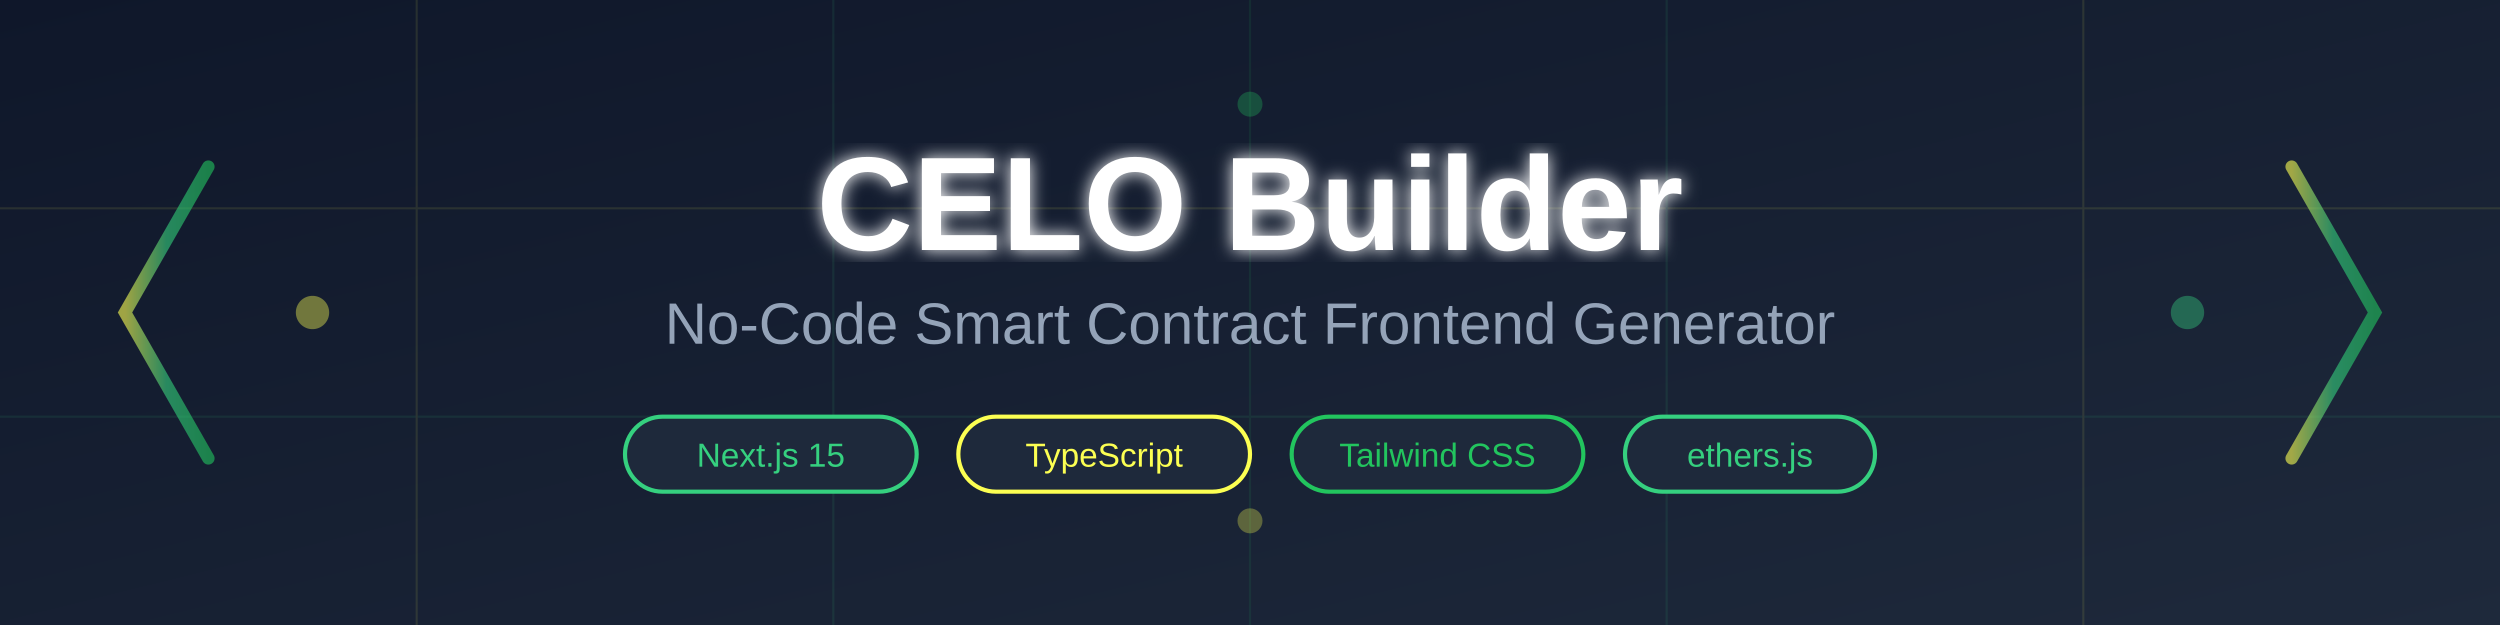
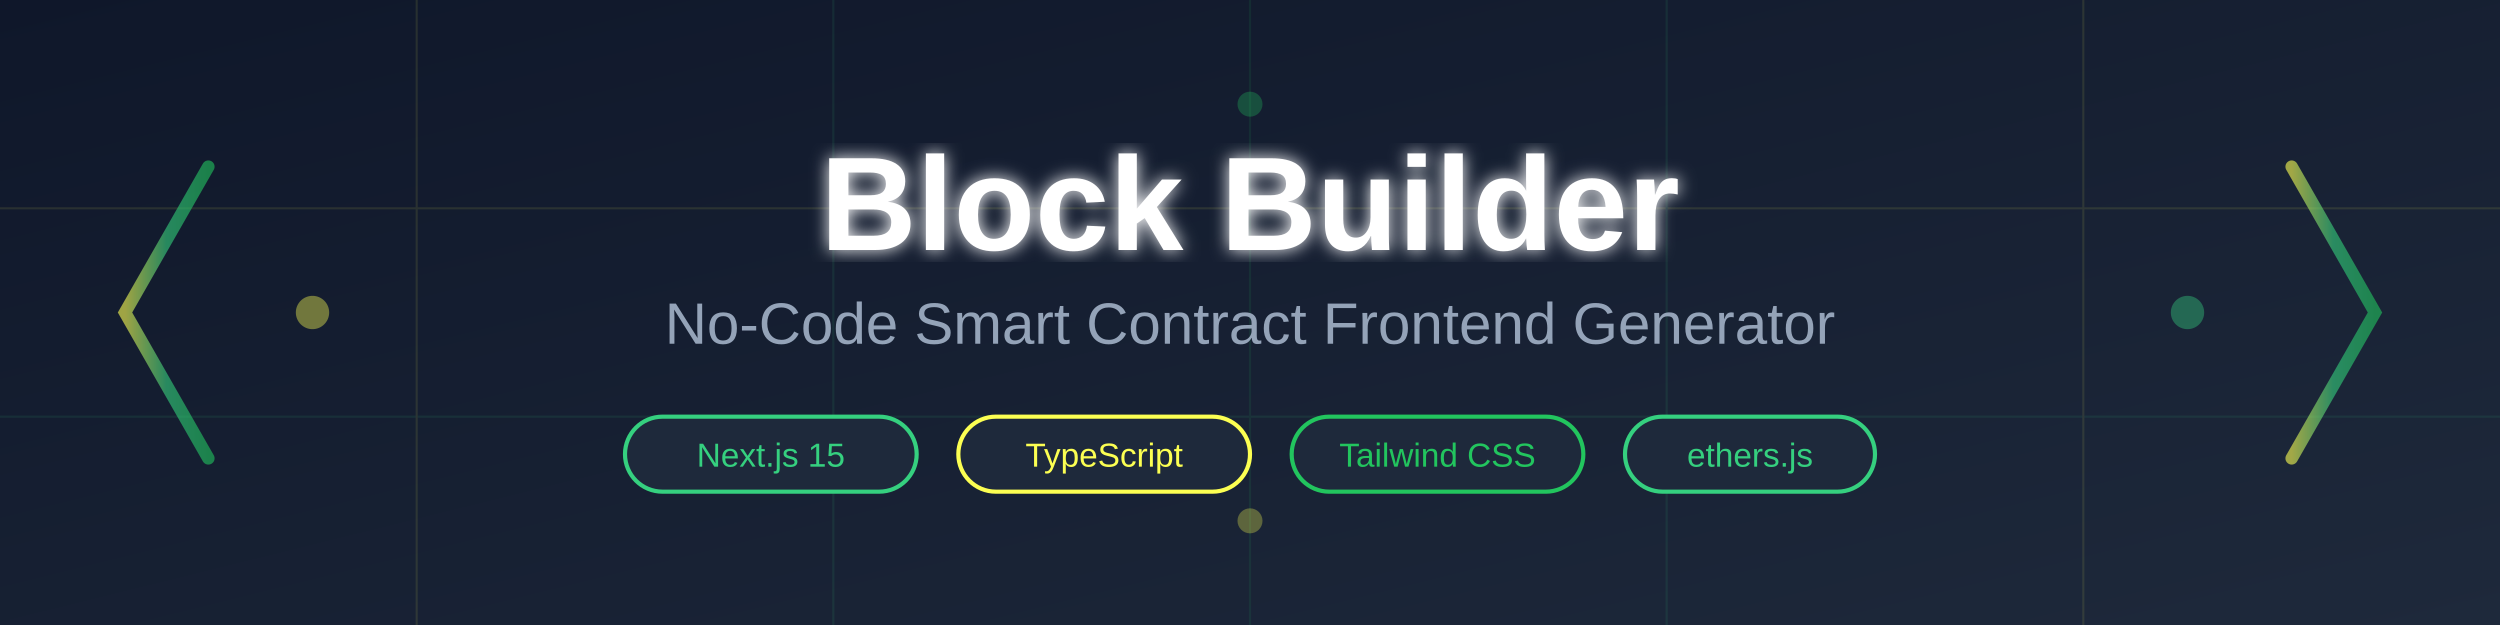
<svg xmlns="http://www.w3.org/2000/svg" width="1200" height="300" viewBox="0 0 1200 300" fill="none">
  <defs>
    <linearGradient id="bgGradient" x1="0%" y1="0%" x2="100%" y2="100%">
      <stop offset="0%" style="stop-color:#0f172a;stop-opacity:1" />
      <stop offset="100%" style="stop-color:#1e293b;stop-opacity:1" />
    </linearGradient>
    <linearGradient id="accentGradient" x1="0%" y1="0%" x2="100%" y2="0%">
      <stop offset="0%" style="stop-color:#FCFF52;stop-opacity:1" />
      <stop offset="50%" style="stop-color:#35D07F;stop-opacity:1" />
      <stop offset="100%" style="stop-color:#22C55E;stop-opacity:1" />
    </linearGradient>
    <filter id="glow">
      <feGaussianBlur stdDeviation="4" result="coloredBlur" />
      <feMerge>
        <feMergeNode in="coloredBlur" />
        <feMergeNode in="SourceGraphic" />
      </feMerge>
    </filter>
  </defs>
  <rect width="1200" height="300" fill="url(#bgGradient)" />
  <g opacity="0.1">
    <line x1="0" y1="100" x2="1200" y2="100" stroke="#FCFF52" stroke-width="1" />
    <line x1="0" y1="200" x2="1200" y2="200" stroke="#35D07F" stroke-width="1" />
    <line x1="200" y1="0" x2="200" y2="300" stroke="#FCFF52" stroke-width="1" />
    <line x1="400" y1="0" x2="400" y2="300" stroke="#35D07F" stroke-width="1" />
    <line x1="600" y1="0" x2="600" y2="300" stroke="#22C55E" stroke-width="1" />
    <line x1="800" y1="0" x2="800" y2="300" stroke="#35D07F" stroke-width="1" />
    <line x1="1000" y1="0" x2="1000" y2="300" stroke="#FCFF52" stroke-width="1" />
  </g>
  <path d="M 100 80 L 60 150 L 100 220" stroke="url(#accentGradient)" stroke-width="6" stroke-linecap="round" fill="none" opacity="0.6" />
  <path d="M 1100 80 L 1140 150 L 1100 220" stroke="url(#accentGradient)" stroke-width="6" stroke-linecap="round" fill="none" opacity="0.6" />
  <text x="600" y="120" font-family="Arial, sans-serif" font-size="64" font-weight="bold" fill="white" text-anchor="middle" filter="url(#glow)">
-     CELO Builder
+     Block Builder
  </text>
  <text x="600" y="165" font-family="Arial, sans-serif" font-size="28" fill="#94a3b8" text-anchor="middle">
    No-Code Smart Contract Frontend Generator
  </text>
  <g transform="translate(300, 200)">
    <rect width="140" height="36" rx="18" fill="#1e293b" stroke="#35D07F" stroke-width="2" />
    <text x="70" y="24" font-family="Arial, sans-serif" font-size="16" fill="#35D07F" text-anchor="middle">Next.js 15</text>
  </g>
  <g transform="translate(460, 200)">
    <rect width="140" height="36" rx="18" fill="#1e293b" stroke="#FCFF52" stroke-width="2" />
    <text x="70" y="24" font-family="Arial, sans-serif" font-size="16" fill="#FCFF52" text-anchor="middle">TypeScript</text>
  </g>
  <g transform="translate(620, 200)">
    <rect width="140" height="36" rx="18" fill="#1e293b" stroke="#22C55E" stroke-width="2" />
    <text x="70" y="24" font-family="Arial, sans-serif" font-size="16" fill="#22C55E" text-anchor="middle">Tailwind CSS</text>
  </g>
  <g transform="translate(780, 200)">
    <rect width="120" height="36" rx="18" fill="#1e293b" stroke="#35D07F" stroke-width="2" />
    <text x="60" y="24" font-family="Arial, sans-serif" font-size="16" fill="#35D07F" text-anchor="middle">ethers.js</text>
  </g>
  <circle cx="150" cy="150" r="8" fill="#FCFF52" opacity="0.4" />
  <circle cx="1050" cy="150" r="8" fill="#35D07F" opacity="0.4" />
  <circle cx="600" cy="50" r="6" fill="#22C55E" opacity="0.3" />
  <circle cx="600" cy="250" r="6" fill="#FCFF52" opacity="0.3" />
</svg>
